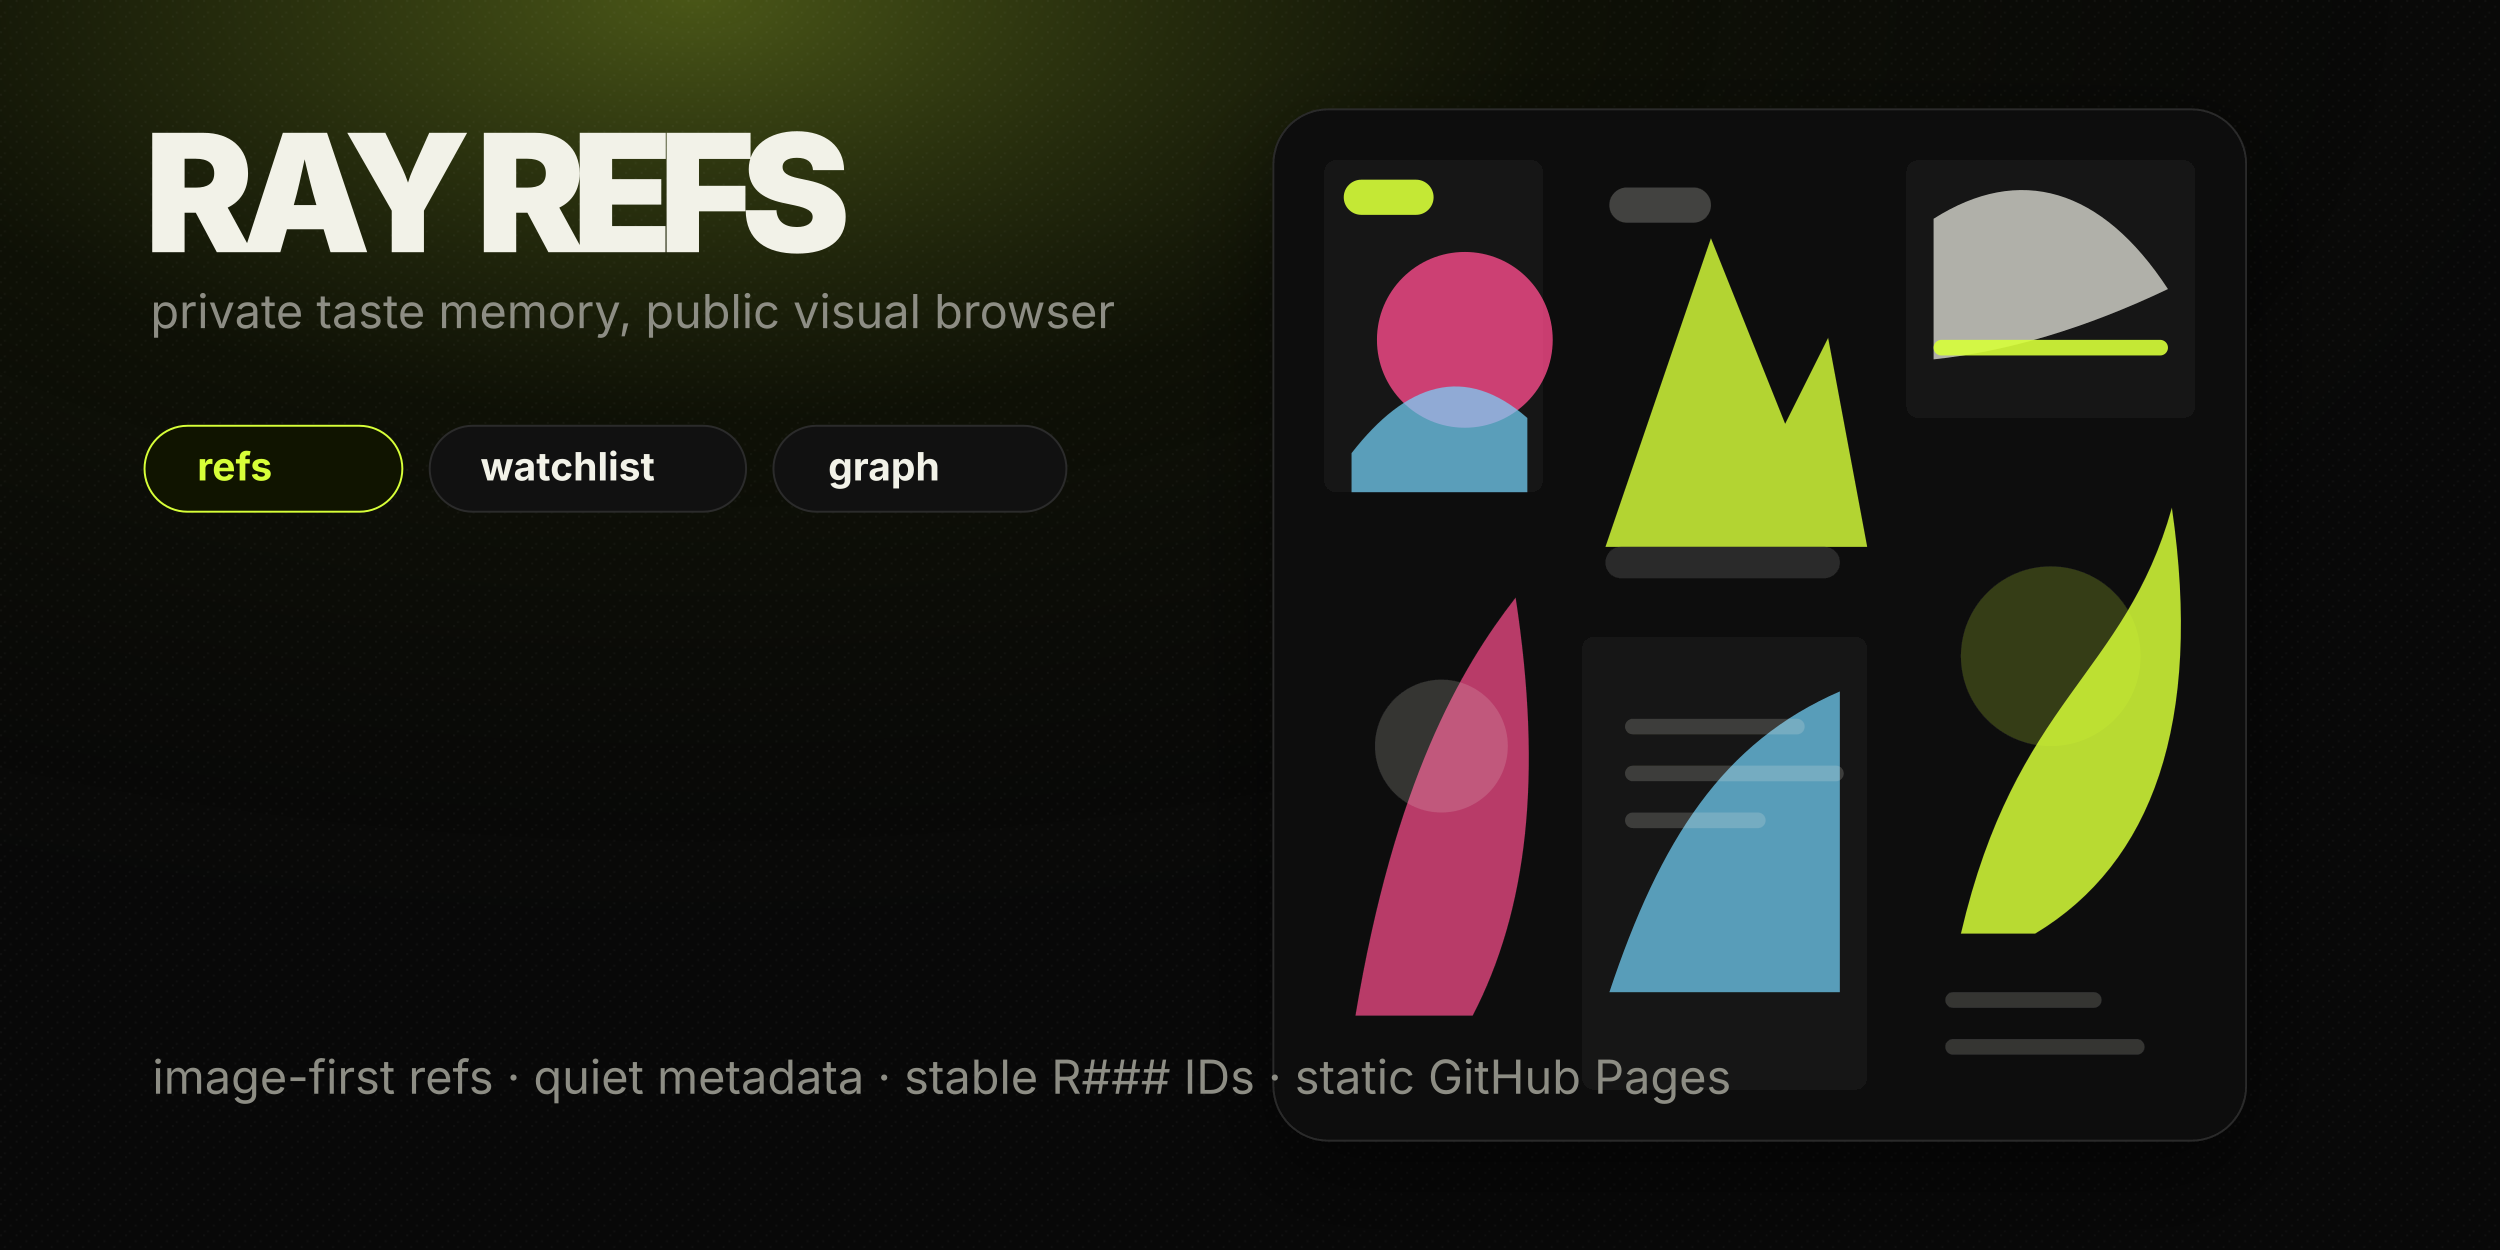
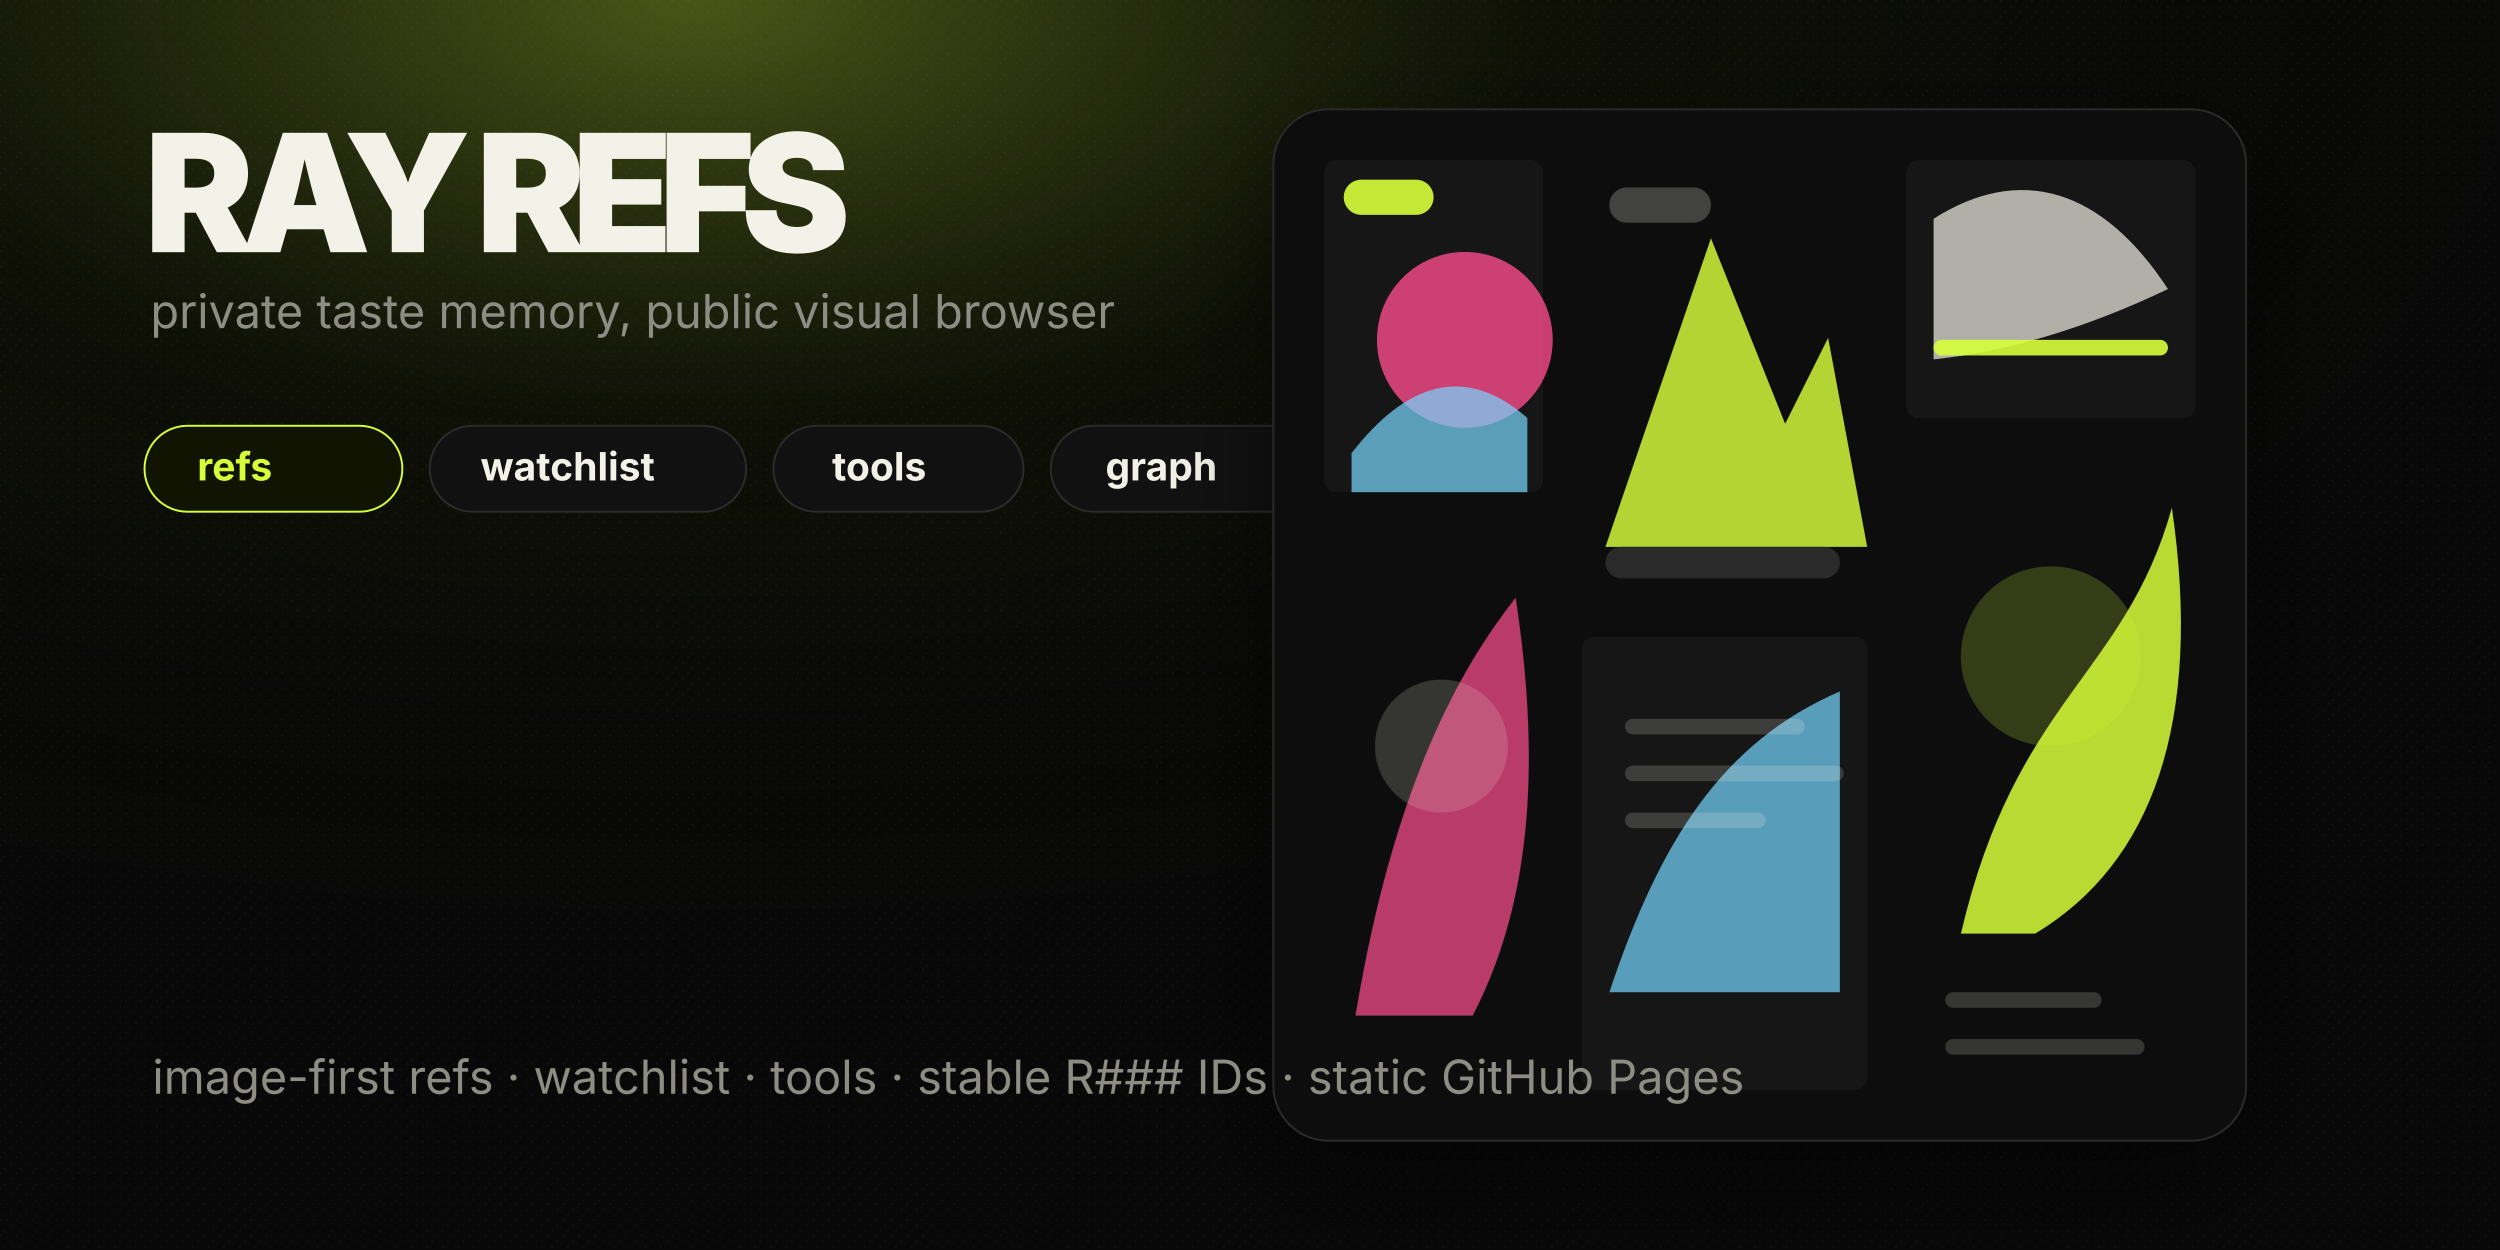
<svg xmlns="http://www.w3.org/2000/svg" width="1280" height="640" viewBox="0 0 1280 640" role="img" aria-labelledby="title desc">
  <defs>
    <radialGradient id="glow" cx="28%" cy="0%" r="80%">
      <stop offset="0" stop-color="#d7ff38" stop-opacity="0.32" />
      <stop offset="0.42" stop-color="#263000" stop-opacity="0.22" />
      <stop offset="1" stop-color="#080808" stop-opacity="0" />
    </radialGradient>
    <linearGradient id="panel" x1="0" x2="1" y1="0" y2="1">
      <stop offset="0" stop-color="#181818" />
      <stop offset="1" stop-color="#050505" />
    </linearGradient>
    <filter id="soft" x="-20%" y="-20%" width="140%" height="140%">
      <feDropShadow dx="0" dy="18" stdDeviation="24" flood-color="#000" flood-opacity="0.5" />
    </filter>
    <pattern id="grain" width="8" height="8" patternUnits="userSpaceOnUse">
      <path d="M0 0h1v1H0zM5 3h1v1H5zM2 6h1v1H2z" fill="#fff" opacity="0.06" />
    </pattern>
  </defs>
  <rect width="1280" height="640" fill="#080808" />
  <rect width="1280" height="640" fill="url(#glow)" />
  <rect width="1280" height="640" fill="url(#grain)" opacity="0.55" />
  <g transform="translate(74 68)">
    <text x="0" y="0" dominant-baseline="hanging" font-family="Inter, ui-sans-serif, system-ui, Arial" font-size="84" font-weight="900" letter-spacing="-7" fill="#f2f2e8">RAY REFS</text>
    <text x="3" y="100" font-family="Inter, ui-sans-serif, system-ui, Arial" font-size="24" fill="#8d8d84">private taste memory, public visual browser</text>
    <g transform="translate(0 150)" font-family="Inter, ui-sans-serif, system-ui, Arial" font-size="20" font-weight="700">
      <rect x="0" y="0" rx="22" width="132" height="44" fill="#101400" stroke="#d7ff38" />
      <text x="27" y="28" fill="#d7ff38">refs</text>
      <rect x="146" y="0" rx="22" width="162" height="44" fill="#111" stroke="#2b2b2b" />
      <text x="172" y="28" fill="#f2f2e8">watchlist</text>
-       <rect x="322" y="0" rx="22" width="150" height="44" fill="#111" stroke="#2b2b2b" />
-       <text x="350" y="28" fill="#f2f2e8">graph</text>
+       <rect x="322" y="0" rx="22" width="128" height="44" fill="#111" stroke="#2b2b2b" />
+       <text x="352" y="28" fill="#f2f2e8">tools</text>
+       <rect x="464" y="0" rx="22" width="150" height="44" fill="#111" stroke="#2b2b2b" />
+       <text x="492" y="28" fill="#f2f2e8">graph</text>
    </g>
  </g>
  <g transform="translate(652 56)" filter="url(#soft)">
    <rect x="0" y="0" width="498" height="528" rx="28" fill="#0b0b0b" stroke="#2b2b2b" />
    <g transform="translate(26 26)">
      <rect x="0" y="0" width="112" height="170" rx="6" fill="#171717" />
      <rect x="10" y="10" width="46" height="18" rx="9" fill="#d7ff38" opacity="0.9" />
      <circle cx="72" cy="92" r="45" fill="#ff4d8d" opacity="0.78" />
      <path d="M14 150c28-36 58-46 90-18v38H14z" fill="#76d7ff" opacity="0.7" />
      <rect x="132" y="0" width="146" height="224" rx="6" fill="#111" />
      <rect x="146" y="14" width="52" height="18" rx="9" fill="#f2f2e8" opacity="0.22" />
      <path d="M144 198 198 40l38 95 22-44 20 107z" fill="#d7ff38" opacity="0.82" />
      <rect x="144" y="198" width="120" height="16" rx="8" fill="#2b2b2b" />
      <rect x="298" y="0" width="148" height="132" rx="6" fill="#151515" />
      <path d="M312 30c44-28 86-16 120 36-42 20-82 32-120 36z" fill="#f2f2e8" opacity="0.7" />
      <path d="M316 96h112" stroke="#d7ff38" stroke-width="8" stroke-linecap="round" opacity="0.9" />
      <rect x="0" y="190" width="112" height="286" rx="6" fill="#111" />
      <path d="M16 438c20-120 54-178 82-214 14 92 6 160-22 214z" fill="#ff4d8d" opacity="0.7" />
      <circle cx="60" cy="300" r="34" fill="#f2f2e8" opacity="0.16" />
      <rect x="132" y="244" width="146" height="232" rx="6" fill="#151515" />
      <path d="M146 426c26-78 58-128 118-154v154z" fill="#76d7ff" opacity="0.7" />
      <path d="M158 290h84M158 314h104M158 338h64" stroke="#f2f2e8" stroke-opacity="0.18" stroke-width="8" stroke-linecap="round" />
      <rect x="298" y="152" width="148" height="324" rx="6" fill="#111" />
      <circle cx="372" cy="254" r="46" fill="#d7ff38" opacity="0.18" />
      <path d="M326 396c28-120 84-132 108-218 16 110-10 182-70 218z" fill="#d7ff38" opacity="0.84" />
      <path d="M322 430h72M322 454h94" stroke="#f2f2e8" stroke-opacity="0.16" stroke-width="8" stroke-linecap="round" />
    </g>
  </g>
-   <text x="78" y="560" font-family="Inter, ui-sans-serif, system-ui, Arial" font-size="24" fill="#8d8d84">image-first refs · quiet metadata · stable R### IDs · static GitHub Pages</text>
+   <text x="78" y="560" font-family="Inter, ui-sans-serif, system-ui, Arial" font-size="24" fill="#8d8d84">image-first refs · watchlist · tools · stable R### IDs · static GitHub Pages</text>
</svg>
